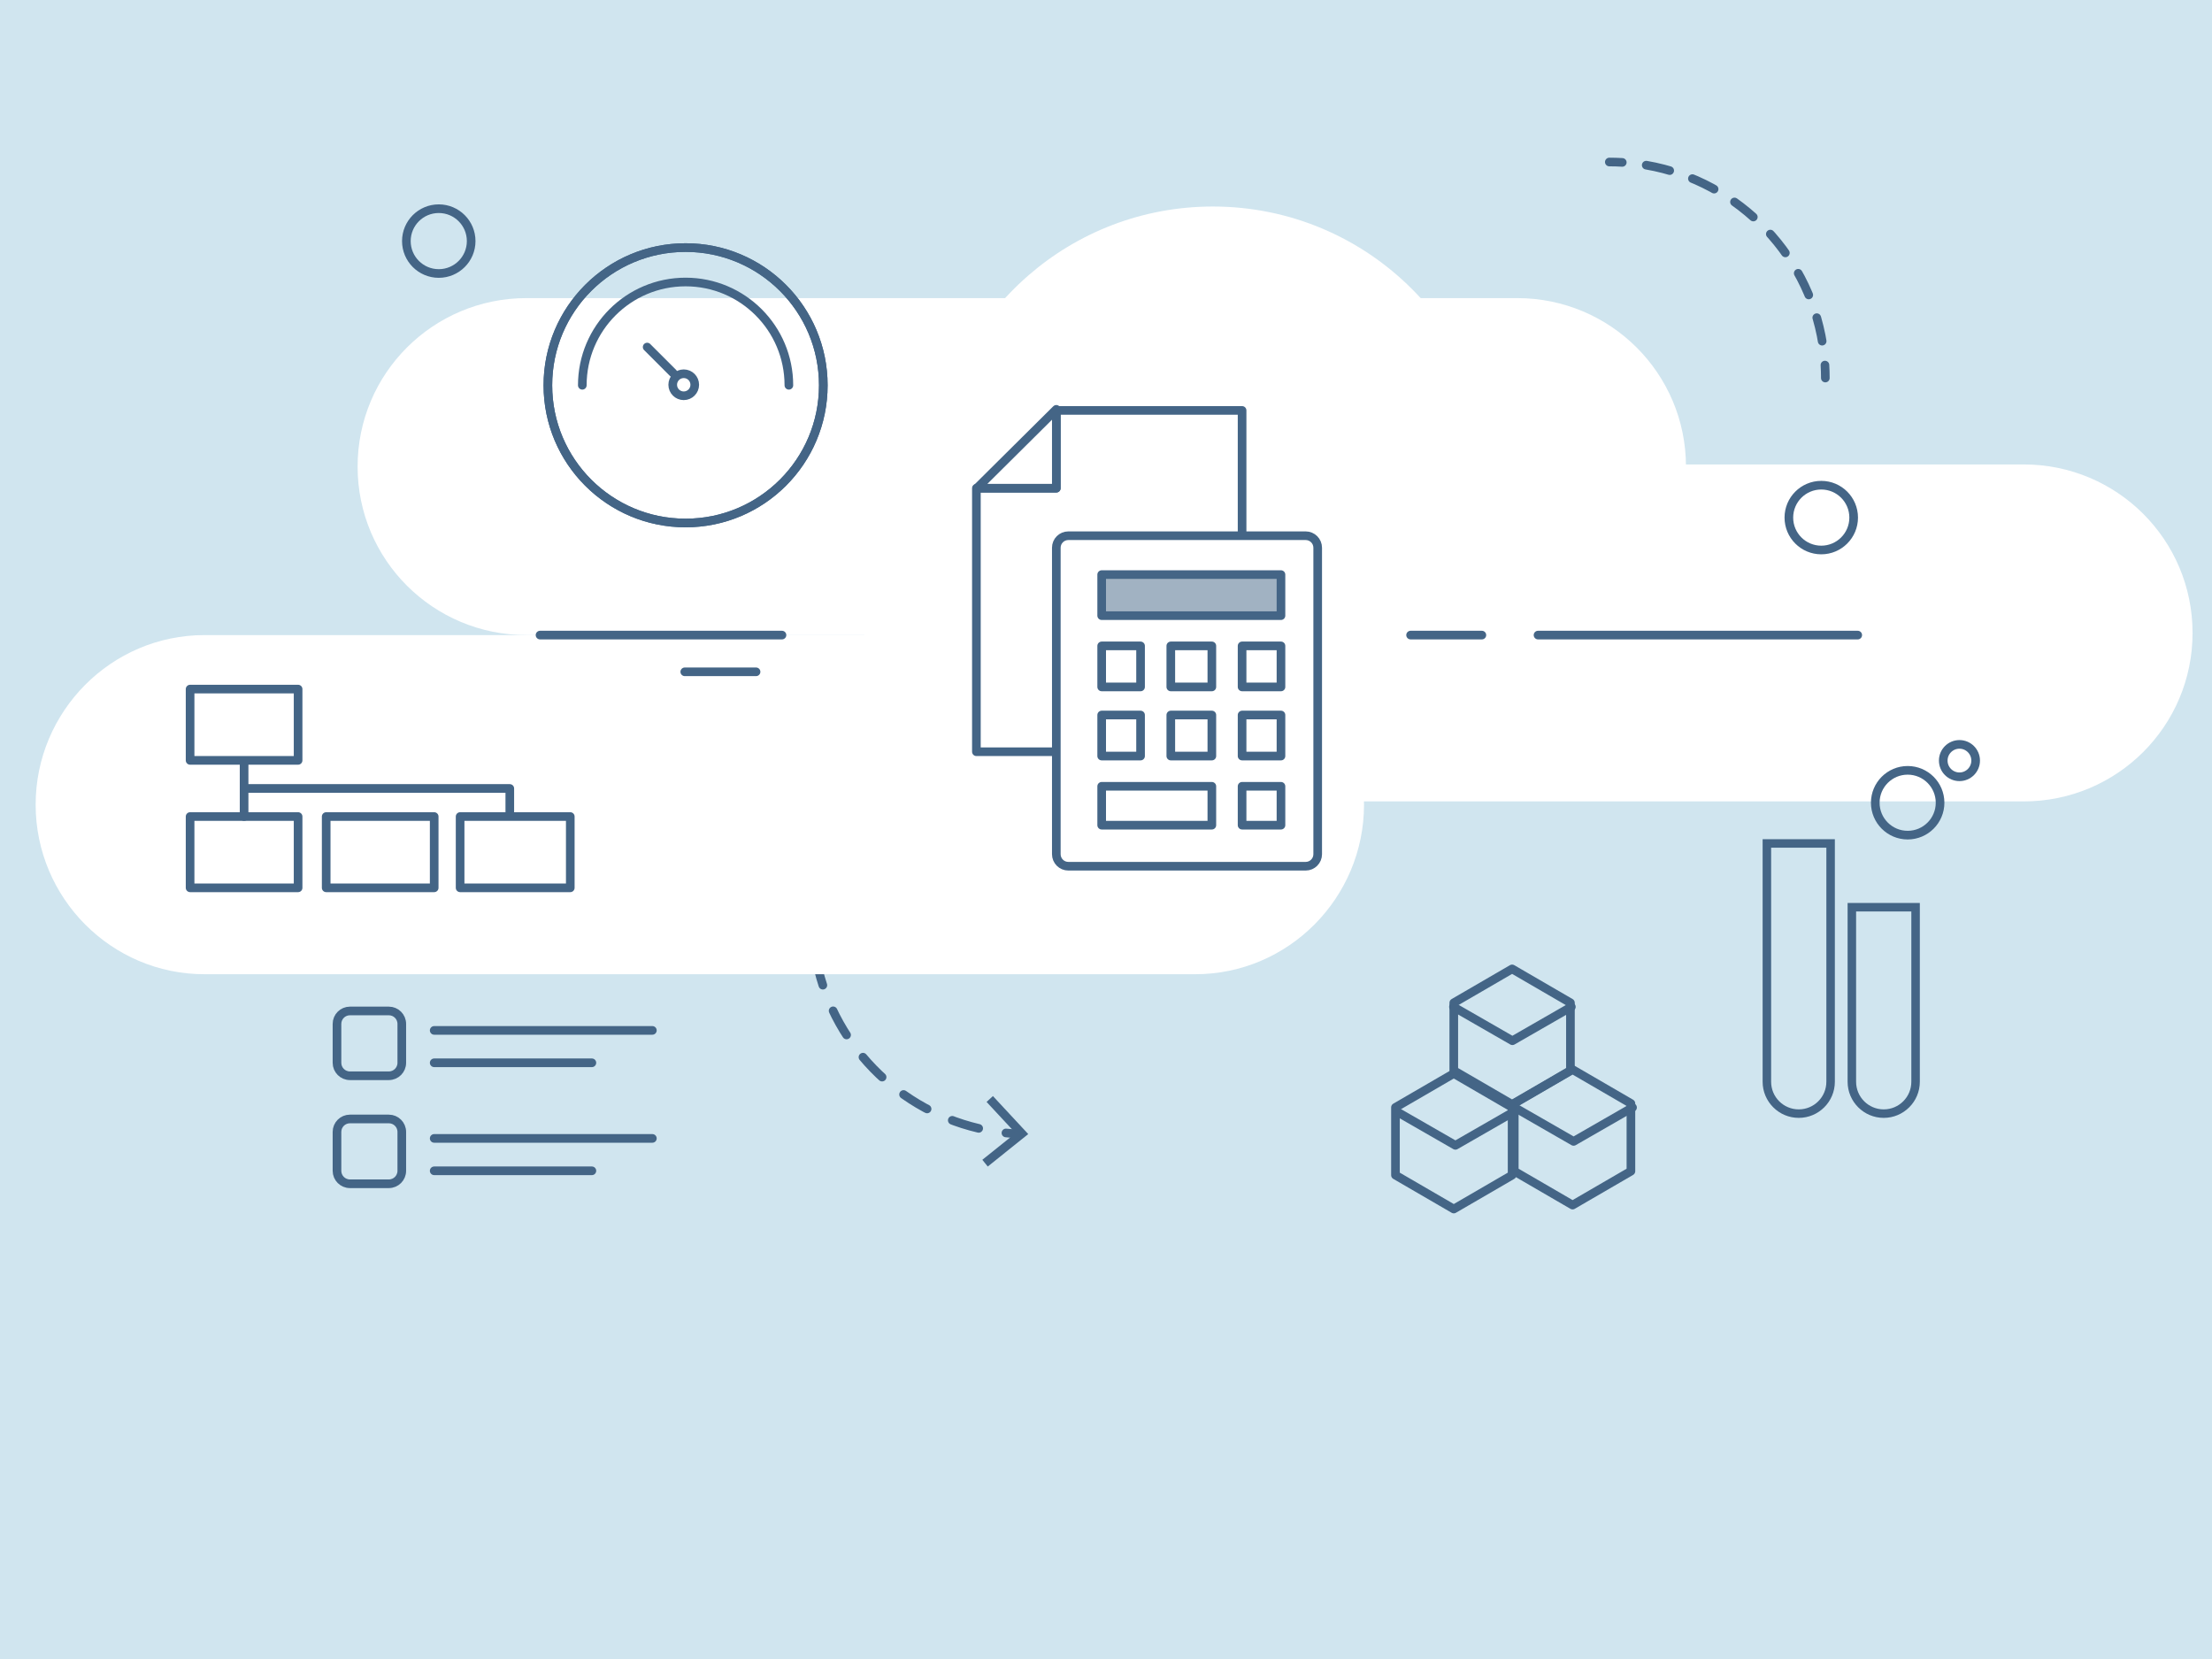
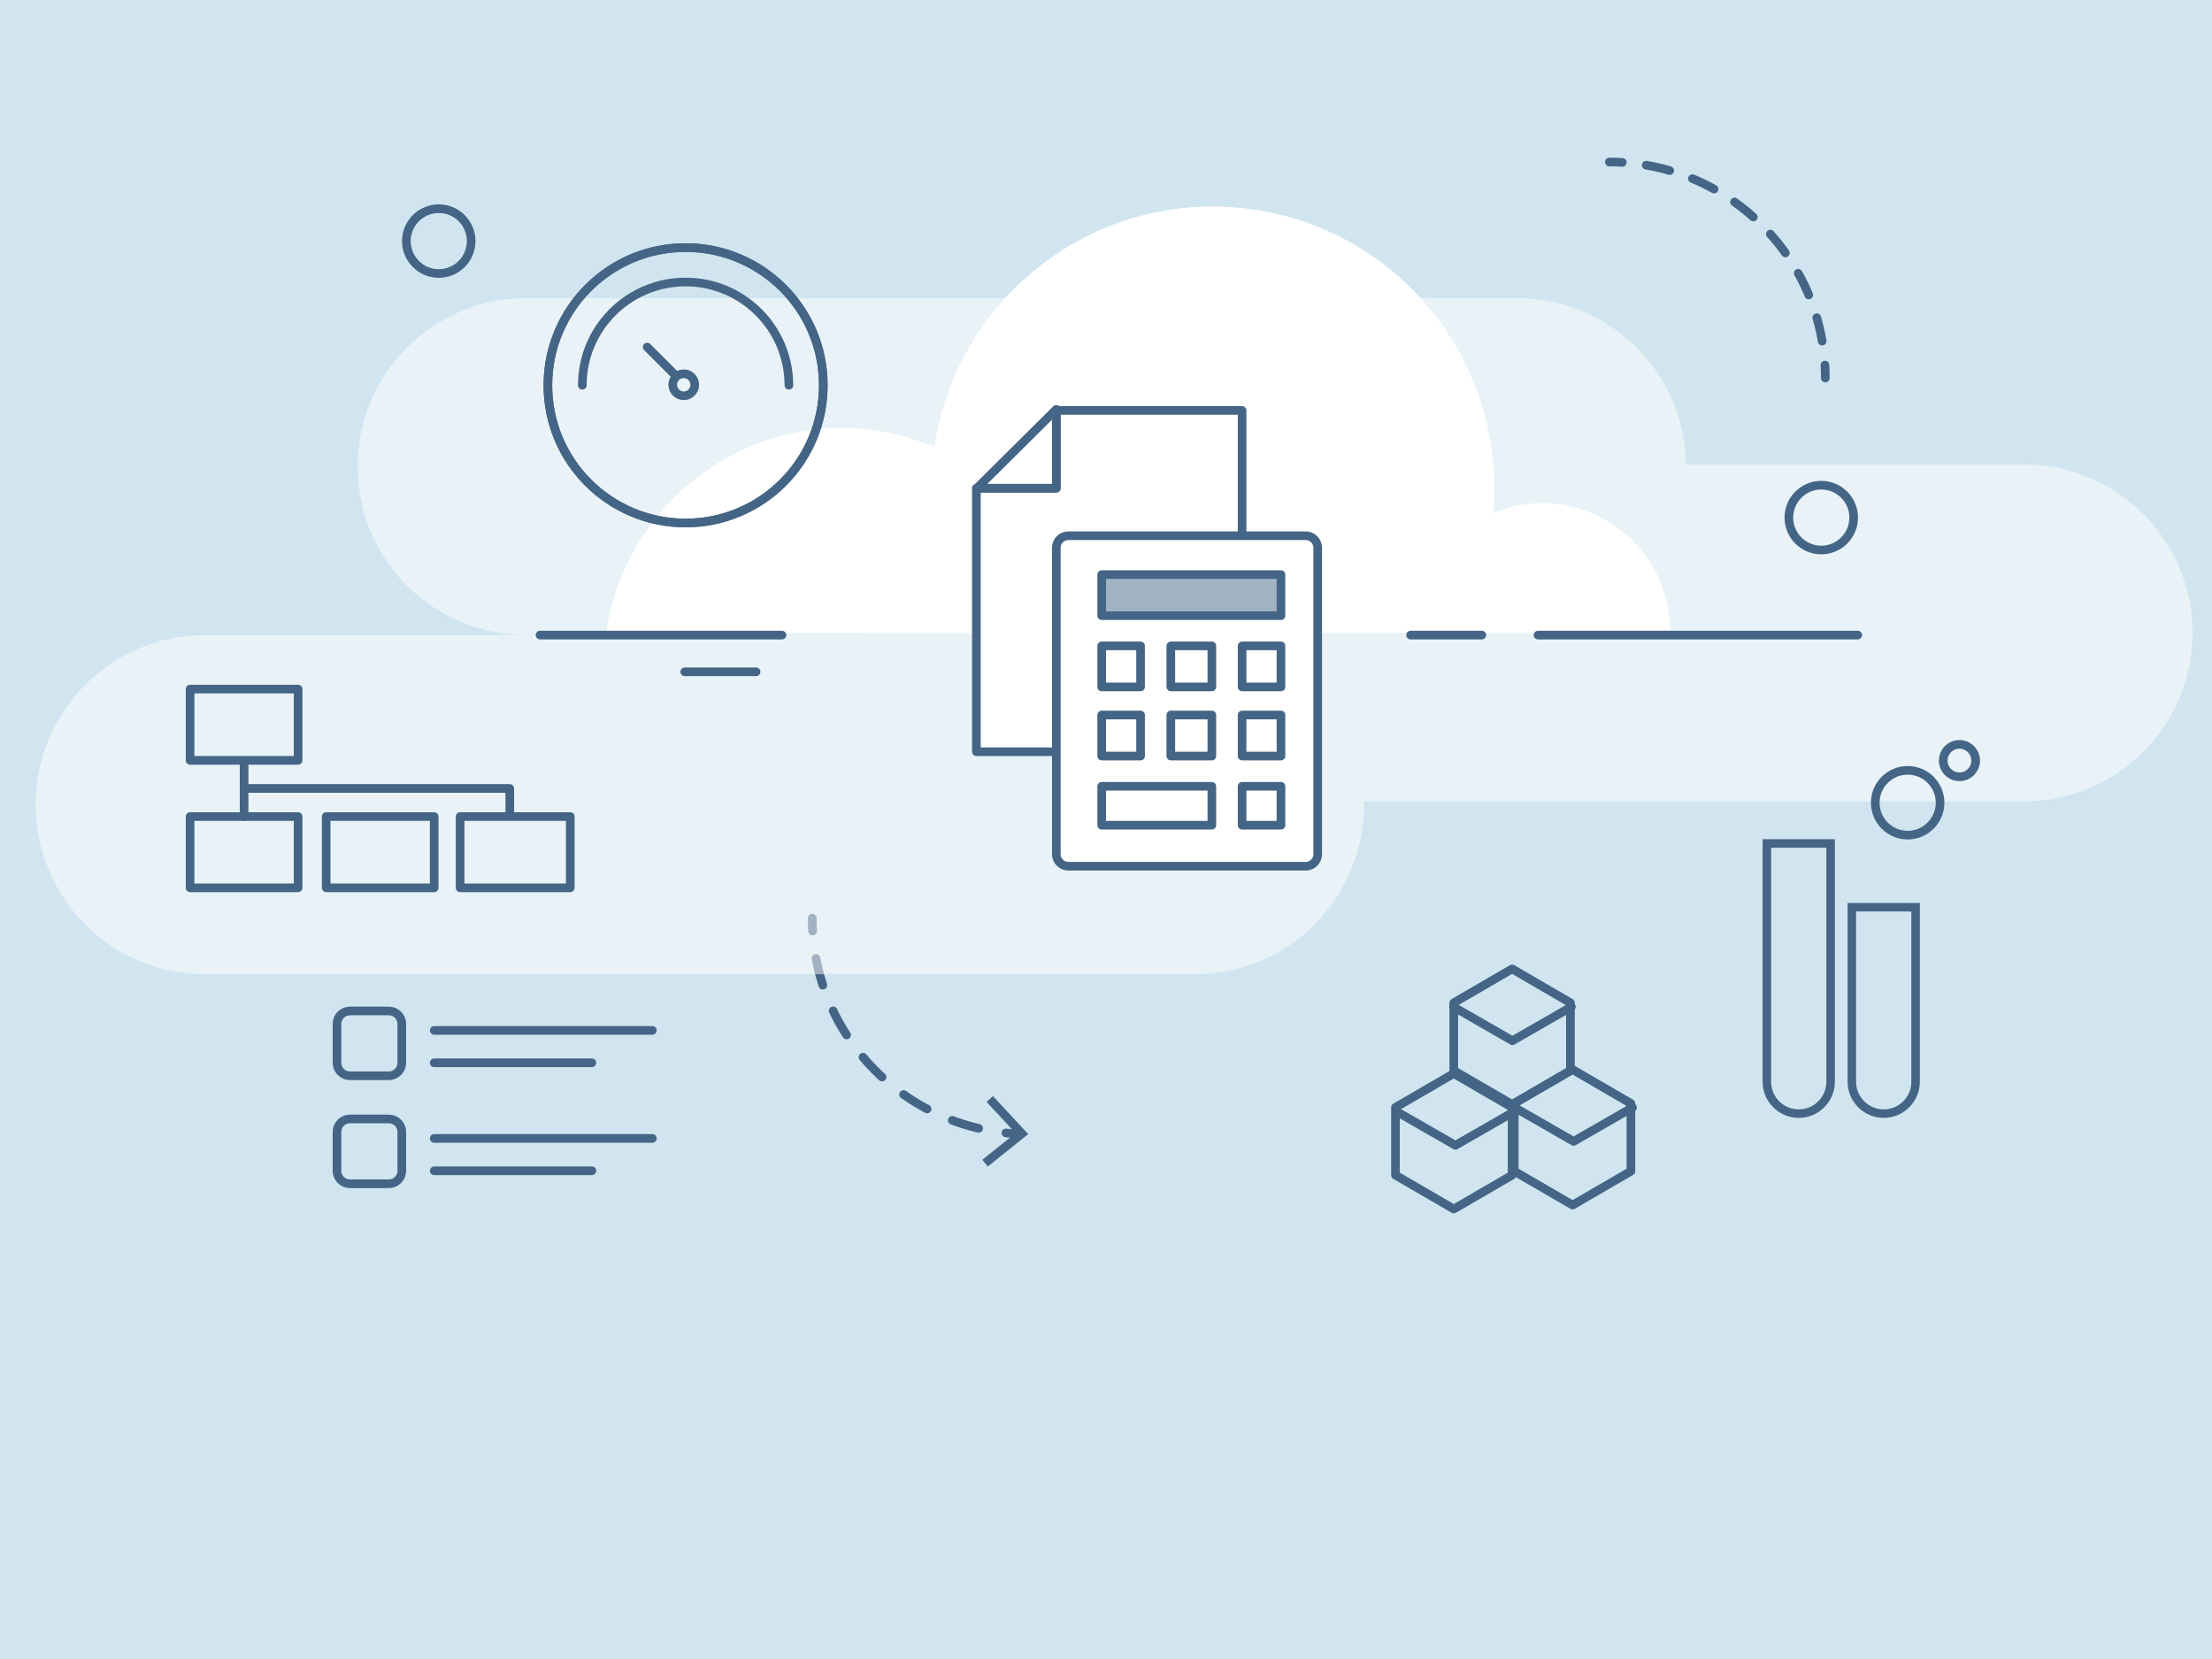
- <svg xmlns="http://www.w3.org/2000/svg" version="1.1" x="0px" y="0px" width="1024px" height="768px" viewBox="30 16 1024 768" overflow="visible" enable-background="new 30 16 1024 768" xml:space="preserve">
-   <defs>
- </defs>
-   <rect opacity="0.6" fill="#BBDDEE" width="1129" height="825" />
-   <g>
+ <svg xmlns="http://www.w3.org/2000/svg" version="1.1" x="0px" y="0px" width="1024px" height="768px" viewBox="0 0 1024 768" enable-background="new 0 0 1024 768" xml:space="preserve">
+   <g id="Layer_2">
+     <rect x="-30" y="-16" opacity="0.6" fill="#BBDDEE" width="1129" height="825" />
+   </g>
+   <g id="Layer_1">
    <g>
-       <path fill="none" stroke="#446586" stroke-width="4" stroke-linecap="round" stroke-linejoin="round" d="M501.662,540.907    c-2.011-0.085-4.007-0.23-5.986-0.434" />
-       <path fill="none" stroke="#446586" stroke-width="4" stroke-linecap="round" stroke-linejoin="round" stroke-dasharray="12.795,12.795" d="    M483.061,538.356c-40.271-9.452-71.162-43.244-76.306-85.006" />
-       <path fill="none" stroke="#446586" stroke-width="4" stroke-linecap="round" stroke-linejoin="round" d="M406.177,446.999    C406.06,445.015,406,443.015,406,441" />
      <g>
-         <polygon fill="#446586" points="489.651,523.398 486.716,526.12 500.143,540.566 484.752,552.904 487.259,556.025 506,540.996         " />
+         <path fill="none" stroke="#446586" stroke-width="4" stroke-linecap="round" stroke-linejoin="round" d="M471.662,524.907     c-2.011-0.085-4.007-0.23-5.986-0.434" />
+         <path fill="none" stroke="#446586" stroke-width="4" stroke-linecap="round" stroke-linejoin="round" stroke-dasharray="12.795,12.795" d="     M453.061,522.356c-40.271-9.452-71.162-43.244-76.306-85.006" />
+         <path fill="none" stroke="#446586" stroke-width="4" stroke-linecap="round" stroke-linejoin="round" d="M376.177,430.999     C376.06,429.015,376,427.015,376,425" />
+         <g>
+           <polygon fill="#446586" points="459.651,507.398 456.716,510.12 470.143,524.566 454.752,536.904 457.259,540.025 476,524.996           " />
+         </g>
+       </g>
+     </g>
+     <g opacity="0.5">
+       <path fill="#FFFFFF" d="M936.83,215c43.172,0,78.17,34.828,78.17,78s-34.998,78-78.17,78H478.229    c-43.173,0-78.171-34.828-78.171-78s34.998-78,78.171-78H936.83z" />
+       <path fill="#FFFFFF" d="M702.318,138c43.172,0,78.17,34.828,78.17,78c0,43.172-34.998,78-78.17,78H243.718    c-43.173,0-78.171-34.828-78.171-78c0-43.172,34.998-78,78.171-78H702.318z" />
+       <path fill="#FFFFFF" d="M553.273,294c43.172,0,78.17,35.328,78.17,78.5c0,43.173-34.998,78.5-78.17,78.5H94.673    c-43.173,0-78.171-35.327-78.171-78.5c0-43.172,34.998-78.5,78.171-78.5H553.273z" />
+     </g>
+     <g>
+       <line fill="none" stroke="#446586" stroke-width="4" stroke-linecap="round" stroke-linejoin="round" stroke-miterlimit="10" x1="113" y1="353" x2="113" y2="378" />
+       <rect x="88" y="319" fill="none" stroke="#446586" stroke-width="4" stroke-linecap="round" stroke-linejoin="round" stroke-miterlimit="10" width="50" height="33" />
+       <rect x="88" y="378" fill="none" stroke="#446586" stroke-width="4" stroke-linecap="round" stroke-linejoin="round" stroke-miterlimit="10" width="50" height="33" />
+       <rect x="151" y="378" fill="none" stroke="#446586" stroke-width="4" stroke-linecap="round" stroke-linejoin="round" stroke-miterlimit="10" width="50" height="33" />
+       <rect x="213" y="378" fill="none" stroke="#446586" stroke-width="4" stroke-linecap="round" stroke-linejoin="round" stroke-miterlimit="10" width="51" height="33" />
+       <polyline fill="none" stroke="#446586" stroke-width="4" stroke-linecap="round" stroke-linejoin="round" stroke-miterlimit="10" points="    113,365 236,365 236,377   " />
+     </g>
+     <g>
+       <g>
+         <polygon fill="none" stroke="#446586" stroke-width="4" stroke-linecap="round" stroke-linejoin="round" stroke-miterlimit="10" points="     646,512.646 673,496.965 700,512.646 700,544.01 673,559.693 646,544.01    " />
+         <polyline fill="none" stroke="#446586" stroke-width="4" stroke-linecap="round" stroke-linejoin="round" stroke-miterlimit="10" points="     701.043,514.529 673.755,530.212 646.469,514.529    " />
+       </g>
+       <g>
+         <polygon fill="none" stroke="#446586" stroke-width="4" stroke-linecap="round" stroke-linejoin="round" stroke-miterlimit="10" points="     701,510.819 728,495.138 755,510.819 755,542.183 728,557.866 701,542.183    " />
+         <polyline fill="none" stroke="#446586" stroke-width="4" stroke-linecap="round" stroke-linejoin="round" stroke-miterlimit="10" points="     755.75,512.701 728.462,528.385 701.176,512.701    " />
+       </g>
+       <g>
+         <polygon fill="none" stroke="#446586" stroke-width="4" stroke-linecap="round" stroke-linejoin="round" stroke-miterlimit="10" points="     673,464.221 700,448.539 727,464.221 727,495.584 700,511.268 673,495.584    " />
+         <polyline fill="none" stroke="#446586" stroke-width="4" stroke-linecap="round" stroke-linejoin="round" stroke-miterlimit="10" points="     727.426,466.104 700.138,481.786 672.852,466.104    " />
+       </g>
+     </g>
+     <path fill="#FFFFFF" d="M773.104,293c0.007,0,0.027-0.562,0.027-0.93c0-32.709-26.517-59.141-59.226-59.141   c-8.029,0-15.681,1.647-22.662,4.542c0.338-3.826,0.521-7.675,0.521-11.589c0-71.957-58.333-130.279-130.29-130.279   c-65.507,0-119.715,48.351-128.908,111.308c-13.17-5.566-27.649-8.81-42.847-8.81c-55.717,0-101.765,41.9-109.121,94.9H773.104z" />
+     <g>
+       <polygon fill="#FFFFFF" stroke="#446586" stroke-width="4" stroke-linecap="round" stroke-linejoin="round" stroke-miterlimit="10" points="    489,190 489,226 452,226 452,348 575,348 575,190   " />
+       <polygon fill="#FFFFFF" stroke="#446586" stroke-width="4" stroke-linecap="round" stroke-linejoin="round" stroke-miterlimit="10" points="    452.229,226 489,226 489,189.499   " />
+     </g>
+     <g>
+       <path fill="#FFFFFF" stroke="#446586" stroke-width="4" stroke-linecap="round" stroke-linejoin="round" stroke-miterlimit="10" d="    M610,395.434c0,3.074-2.492,5.566-5.565,5.566H494.565c-3.074,0-5.565-2.492-5.565-5.566V253.566c0-3.074,2.492-5.566,5.565-5.566    h109.869c3.073,0,5.565,2.492,5.565,5.566V395.434z" />
+       <rect x="510" y="364" fill="none" stroke="#446586" stroke-width="4" stroke-linecap="round" stroke-linejoin="round" stroke-miterlimit="10" width="51" height="18" />
+       <rect x="575" y="364" fill="none" stroke="#446586" stroke-width="4" stroke-linecap="round" stroke-linejoin="round" stroke-miterlimit="10" width="18" height="18" />
+       <rect x="510" y="331" fill="none" stroke="#446586" stroke-width="4" stroke-linecap="round" stroke-linejoin="round" stroke-miterlimit="10" width="18" height="19" />
+       <rect x="542" y="331" fill="none" stroke="#446586" stroke-width="4" stroke-linecap="round" stroke-linejoin="round" stroke-miterlimit="10" width="19" height="19" />
+       <rect x="575" y="331" fill="none" stroke="#446586" stroke-width="4" stroke-linecap="round" stroke-linejoin="round" stroke-miterlimit="10" width="18" height="19" />
+       <rect x="510" y="299" fill="none" stroke="#446586" stroke-width="4" stroke-linecap="round" stroke-linejoin="round" stroke-miterlimit="10" width="18" height="19" />
+       <rect x="542" y="299" fill="none" stroke="#446586" stroke-width="4" stroke-linecap="round" stroke-linejoin="round" stroke-miterlimit="10" width="19" height="19" />
+       <rect x="575" y="299" fill="none" stroke="#446586" stroke-width="4" stroke-linecap="round" stroke-linejoin="round" stroke-miterlimit="10" width="18" height="19" />
+       <rect x="510" y="266" fill="#A1B2C2" stroke="#446586" stroke-width="4" stroke-linecap="round" stroke-linejoin="round" stroke-miterlimit="10" width="83" height="19" />
+     </g>
+     <line fill="none" stroke="#446586" stroke-width="4" stroke-linecap="round" stroke-linejoin="round" stroke-miterlimit="10" x1="362" y1="294" x2="250" y2="294" />
+     <line fill="none" stroke="#446586" stroke-width="4" stroke-linecap="round" stroke-linejoin="round" stroke-miterlimit="10" x1="302" y1="477" x2="201" y2="477" />
+     <line fill="none" stroke="#446586" stroke-width="4" stroke-linecap="round" stroke-linejoin="round" stroke-miterlimit="10" x1="274" y1="492" x2="201" y2="492" />
+     <line fill="none" stroke="#446586" stroke-width="4" stroke-linecap="round" stroke-linejoin="round" stroke-miterlimit="10" x1="860" y1="294" x2="712" y2="294" />
+     <line fill="none" stroke="#446586" stroke-width="4" stroke-linecap="round" stroke-linejoin="round" stroke-miterlimit="10" x1="686" y1="294" x2="653" y2="294" />
+     <line fill="none" stroke="#446586" stroke-width="4" stroke-linecap="round" stroke-linejoin="round" stroke-miterlimit="10" x1="350" y1="311" x2="317" y2="311" />
+     <g>
+       <circle fill="none" stroke="#446586" stroke-width="4" stroke-linecap="round" stroke-linejoin="round" stroke-miterlimit="10" cx="317.38" cy="178.359" r="63.751" />
+       <path fill="none" stroke="#446586" stroke-width="4" stroke-linecap="round" stroke-linejoin="round" stroke-miterlimit="10" d="    M269.566,178.359c0-26.407,21.407-47.813,47.813-47.813c26.406,0,47.813,21.407,47.813,47.813" />
+       <circle fill="none" stroke="#446586" stroke-width="4" stroke-linecap="round" stroke-linejoin="round" stroke-miterlimit="10" cx="317.38" cy="178.359" r="63.751" />
+       <circle fill="none" stroke="#446586" stroke-width="4" stroke-linecap="round" stroke-linejoin="round" stroke-miterlimit="10" cx="316.523" cy="178.117" r="5.1" />
+       <line fill="none" stroke="#446586" stroke-width="4" stroke-linecap="round" stroke-linejoin="round" stroke-miterlimit="10" x1="311.61" y1="172.682" x2="299.59" y2="160.661" />
+     </g>
+     <path fill="none" stroke="#446586" stroke-width="4" stroke-linecap="round" stroke-linejoin="round" stroke-miterlimit="10" d="   M186,492c0,3.313-2.687,6-6,6h-18c-3.313,0-6-2.687-6-6v-18c0-3.313,2.687-6,6-6h18c3.313,0,6,2.687,6,6V492z" />
+     <line fill="none" stroke="#446586" stroke-width="4" stroke-linecap="round" stroke-linejoin="round" stroke-miterlimit="10" x1="302" y1="527" x2="201" y2="527" />
+     <line fill="none" stroke="#446586" stroke-width="4" stroke-linecap="round" stroke-linejoin="round" stroke-miterlimit="10" x1="274" y1="542" x2="201" y2="542" />
+     <path fill="none" stroke="#446586" stroke-width="4" stroke-linecap="round" stroke-linejoin="round" stroke-miterlimit="10" d="   M186,542c0,3.313-2.687,6-6,6h-18c-3.313,0-6-2.687-6-6v-18c0-3.313,2.687-6,6-6h18c3.313,0,6,2.687,6,6V542z" />
+     <circle fill="none" stroke="#446586" stroke-width="4" stroke-linecap="round" stroke-linejoin="round" stroke-miterlimit="10" cx="203.118" cy="111.609" r="15" />
+     <g>
+       <path fill="#446586" d="M832.691,517.497c-9.219,0-16.719-7.499-16.719-16.719V388.5h33.438v112.278    C849.41,509.998,841.91,517.497,832.691,517.497z M819.907,392.435v108.344c0,7.062,5.725,12.785,12.784,12.785    c7.062,0,12.785-5.724,12.785-12.785V392.435H819.907z" />
+       <path fill="#446586" d="M872.029,517.497c-9.22,0-16.719-7.499-16.719-16.719v-82.774h33.437v82.774    C888.747,509.998,881.248,517.497,872.029,517.497z M859.245,421.938v78.841c0,7.062,5.724,12.785,12.784,12.785    c7.062,0,12.784-5.724,12.784-12.785v-78.841H859.245z" />
+       <circle fill="none" stroke="#446586" stroke-width="4" stroke-linecap="round" stroke-linejoin="round" stroke-miterlimit="10" cx="907.087" cy="352.096" r="7.5" />
+       <circle fill="none" stroke="#446586" stroke-width="4" stroke-linecap="round" stroke-linejoin="round" stroke-miterlimit="10" cx="883.117" cy="371.609" r="15" />
+     </g>
+     <circle fill="none" stroke="#446586" stroke-width="4" stroke-linecap="round" stroke-linejoin="round" stroke-miterlimit="10" cx="843.117" cy="239.609" r="15" />
+     <g>
+       <g>
+         <path fill="none" stroke="#446586" stroke-width="4" stroke-linecap="round" stroke-linejoin="round" d="M745,75     c2.015,0,4.015,0.06,5.999,0.177" />
+         <path fill="none" stroke="#446586" stroke-width="4" stroke-linecap="round" stroke-linejoin="round" stroke-dasharray="11.161,11.161" d="     M762.086,76.454c43.363,7.465,77.175,42.855,82.254,86.99" />
+         <path fill="none" stroke="#446586" stroke-width="4" stroke-linecap="round" stroke-linejoin="round" d="M844.823,169.001     C844.94,170.985,845,172.986,845,175" />
      </g>
    </g>
  </g>
-   <path fill="#FFFFFF" d="M966.83,231c43.172,0,78.17,34.828,78.17,78s-34.998,78-78.17,78H508.229c-43.173,0-78.171-34.828-78.171-78  s34.998-78,78.171-78H966.83z" />
-   <path fill="#FFFFFF" d="M732.318,154c43.172,0,78.17,34.828,78.17,78c0,43.172-34.998,78-78.17,78H273.718  c-43.173,0-78.171-34.828-78.171-78c0-43.172,34.998-78,78.171-78H732.318z" />
-   <path fill="#FFFFFF" d="M583.273,310c43.172,0,78.17,35.328,78.17,78.5c0,43.173-34.998,78.5-78.17,78.5H124.673  c-43.173,0-78.171-35.327-78.171-78.5c0-43.172,34.998-78.5,78.171-78.5H583.273z" />
-   <line fill="none" stroke="#446586" stroke-width="4" stroke-linecap="round" stroke-linejoin="round" stroke-miterlimit="10" x1="143" y1="369" x2="143" y2="394" />
-   <rect x="118" y="335" fill="none" stroke="#446586" stroke-width="4" stroke-linecap="round" stroke-linejoin="round" stroke-miterlimit="10" width="50" height="33" />
-   <rect x="118" y="394" fill="none" stroke="#446586" stroke-width="4" stroke-linecap="round" stroke-linejoin="round" stroke-miterlimit="10" width="50" height="33" />
-   <rect x="181" y="394" fill="none" stroke="#446586" stroke-width="4" stroke-linecap="round" stroke-linejoin="round" stroke-miterlimit="10" width="50" height="33" />
-   <rect x="243" y="394" fill="none" stroke="#446586" stroke-width="4" stroke-linecap="round" stroke-linejoin="round" stroke-miterlimit="10" width="51" height="33" />
-   <polyline fill="none" stroke="#446586" stroke-width="4" stroke-linecap="round" stroke-linejoin="round" stroke-miterlimit="10" points="  143,381 266,381 266,393 " />
-   <polygon fill="none" stroke="#446586" stroke-width="4" stroke-linecap="round" stroke-linejoin="round" stroke-miterlimit="10" points="  676,528.646 703,512.965 730,528.646 730,560.01 703,575.693 676,560.01 " />
-   <polyline fill="none" stroke="#446586" stroke-width="4" stroke-linecap="round" stroke-linejoin="round" stroke-miterlimit="10" points="  731.043,530.529 703.755,546.212 676.469,530.529 " />
-   <polygon fill="none" stroke="#446586" stroke-width="4" stroke-linecap="round" stroke-linejoin="round" stroke-miterlimit="10" points="  731,526.819 758,511.138 785,526.819 785,558.183 758,573.866 731,558.183 " />
-   <polyline fill="none" stroke="#446586" stroke-width="4" stroke-linecap="round" stroke-linejoin="round" stroke-miterlimit="10" points="  785.75,528.701 758.462,544.385 731.176,528.701 " />
-   <polygon fill="none" stroke="#446586" stroke-width="4" stroke-linecap="round" stroke-linejoin="round" stroke-miterlimit="10" points="  703,480.221 730,464.539 757,480.221 757,511.584 730,527.268 703,511.584 " />
-   <polyline fill="none" stroke="#446586" stroke-width="4" stroke-linecap="round" stroke-linejoin="round" stroke-miterlimit="10" points="  757.426,482.104 730.138,497.786 702.852,482.104 " />
-   <path fill="#FFFFFF" d="M803.104,309c0.007,0,0.027-0.562,0.027-0.93c0-32.709-26.517-59.141-59.226-59.141  c-8.029,0-15.681,1.647-22.662,4.542c0.338-3.826,0.521-7.675,0.521-11.589c0-71.957-58.333-130.279-130.29-130.279  c-65.507,0-119.715,48.351-128.908,111.308c-13.17-5.566-27.649-8.81-42.847-8.81c-55.717,0-101.765,41.9-109.121,94.9H803.104z" />
-   <polygon fill="#FFFFFF" stroke="#446586" stroke-width="4" stroke-linecap="round" stroke-linejoin="round" stroke-miterlimit="10" points="  519,206 519,242 482,242 482,364 605,364 605,206 " />
-   <polygon fill="#FFFFFF" stroke="#446586" stroke-width="4" stroke-linecap="round" stroke-linejoin="round" stroke-miterlimit="10" points="  482.229,242 519,242 519,205.499 " />
-   <path fill="#FFFFFF" stroke="#446586" stroke-width="4" stroke-linecap="round" stroke-linejoin="round" stroke-miterlimit="10" d="  M640,411.434c0,3.074-2.492,5.566-5.565,5.566H524.565c-3.074,0-5.565-2.492-5.565-5.566V269.566c0-3.074,2.492-5.566,5.565-5.566  h109.869c3.073,0,5.565,2.492,5.565,5.566V411.434z" />
-   <rect x="540" y="380" fill="none" stroke="#446586" stroke-width="4" stroke-linecap="round" stroke-linejoin="round" stroke-miterlimit="10" width="51" height="18" />
-   <rect x="605" y="380" fill="none" stroke="#446586" stroke-width="4" stroke-linecap="round" stroke-linejoin="round" stroke-miterlimit="10" width="18" height="18" />
-   <rect x="540" y="347" fill="none" stroke="#446586" stroke-width="4" stroke-linecap="round" stroke-linejoin="round" stroke-miterlimit="10" width="18" height="19" />
-   <rect x="572" y="347" fill="none" stroke="#446586" stroke-width="4" stroke-linecap="round" stroke-linejoin="round" stroke-miterlimit="10" width="19" height="19" />
-   <rect x="605" y="347" fill="none" stroke="#446586" stroke-width="4" stroke-linecap="round" stroke-linejoin="round" stroke-miterlimit="10" width="18" height="19" />
-   <rect x="540" y="315" fill="none" stroke="#446586" stroke-width="4" stroke-linecap="round" stroke-linejoin="round" stroke-miterlimit="10" width="18" height="19" />
-   <rect x="572" y="315" fill="none" stroke="#446586" stroke-width="4" stroke-linecap="round" stroke-linejoin="round" stroke-miterlimit="10" width="19" height="19" />
-   <rect x="605" y="315" fill="none" stroke="#446586" stroke-width="4" stroke-linecap="round" stroke-linejoin="round" stroke-miterlimit="10" width="18" height="19" />
-   <rect x="540" y="282" fill="#A1B2C2" stroke="#446586" stroke-width="4" stroke-linecap="round" stroke-linejoin="round" stroke-miterlimit="10" width="83" height="19" />
-   <line fill="none" stroke="#446586" stroke-width="4" stroke-linecap="round" stroke-linejoin="round" stroke-miterlimit="10" x1="392" y1="310" x2="280" y2="310" />
-   <line fill="none" stroke="#446586" stroke-width="4" stroke-linecap="round" stroke-linejoin="round" stroke-miterlimit="10" x1="332" y1="493" x2="231" y2="493" />
-   <line fill="none" stroke="#446586" stroke-width="4" stroke-linecap="round" stroke-linejoin="round" stroke-miterlimit="10" x1="304" y1="508" x2="231" y2="508" />
-   <line fill="none" stroke="#446586" stroke-width="4" stroke-linecap="round" stroke-linejoin="round" stroke-miterlimit="10" x1="890" y1="310" x2="742" y2="310" />
-   <line fill="none" stroke="#446586" stroke-width="4" stroke-linecap="round" stroke-linejoin="round" stroke-miterlimit="10" x1="716" y1="310" x2="683" y2="310" />
-   <line fill="none" stroke="#446586" stroke-width="4" stroke-linecap="round" stroke-linejoin="round" stroke-miterlimit="10" x1="380" y1="327" x2="347" y2="327" />
-   <circle fill="none" stroke="#446586" stroke-width="4" stroke-linecap="round" stroke-linejoin="round" stroke-miterlimit="10" cx="347.38" cy="194.359" r="63.751" />
-   <path fill="none" stroke="#446586" stroke-width="4" stroke-linecap="round" stroke-linejoin="round" stroke-miterlimit="10" d="  M299.566,194.359c0-26.407,21.407-47.813,47.813-47.813c26.406,0,47.813,21.407,47.813,47.813" />
-   <circle fill="none" stroke="#446586" stroke-width="4" stroke-linecap="round" stroke-linejoin="round" stroke-miterlimit="10" cx="347.38" cy="194.359" r="63.751" />
-   <circle fill="none" stroke="#446586" stroke-width="4" stroke-linecap="round" stroke-linejoin="round" stroke-miterlimit="10" cx="346.523" cy="194.117" r="5.1" />
-   <line fill="none" stroke="#446586" stroke-width="4" stroke-linecap="round" stroke-linejoin="round" stroke-miterlimit="10" x1="341.61" y1="188.682" x2="329.59" y2="176.661" />
-   <path fill="none" stroke="#446586" stroke-width="4" stroke-linecap="round" stroke-linejoin="round" stroke-miterlimit="10" d="  M216,508c0,3.313-2.687,6-6,6h-18c-3.313,0-6-2.687-6-6v-18c0-3.313,2.687-6,6-6h18c3.313,0,6,2.687,6,6V508z" />
-   <line fill="none" stroke="#446586" stroke-width="4" stroke-linecap="round" stroke-linejoin="round" stroke-miterlimit="10" x1="332" y1="543" x2="231" y2="543" />
-   <line fill="none" stroke="#446586" stroke-width="4" stroke-linecap="round" stroke-linejoin="round" stroke-miterlimit="10" x1="304" y1="558" x2="231" y2="558" />
-   <path fill="none" stroke="#446586" stroke-width="4" stroke-linecap="round" stroke-linejoin="round" stroke-miterlimit="10" d="  M216,558c0,3.313-2.687,6-6,6h-18c-3.313,0-6-2.687-6-6v-18c0-3.313,2.687-6,6-6h18c3.313,0,6,2.687,6,6V558z" />
-   <circle fill="none" stroke="#446586" stroke-width="4" stroke-linecap="round" stroke-linejoin="round" stroke-miterlimit="10" cx="233.118" cy="127.609" r="15" />
-   <path fill="#446586" d="M862.691,533.497c-9.219,0-16.719-7.499-16.719-16.719V404.5h33.438v112.278  C879.41,525.998,871.91,533.497,862.691,533.497z M849.907,408.435v108.344c0,7.062,5.725,12.785,12.784,12.785  c7.062,0,12.785-5.724,12.785-12.785V408.435H849.907z" />
-   <path fill="#446586" d="M902.029,533.497c-9.22,0-16.719-7.499-16.719-16.719v-82.774h33.437v82.774  C918.747,525.998,911.248,533.497,902.029,533.497z M889.245,437.938v78.841c0,7.062,5.724,12.785,12.784,12.785  c7.062,0,12.784-5.724,12.784-12.785v-78.841H889.245z" />
-   <circle fill="none" stroke="#446586" stroke-width="4" stroke-linecap="round" stroke-linejoin="round" stroke-miterlimit="10" cx="937.087" cy="368.096" r="7.5" />
-   <circle fill="none" stroke="#446586" stroke-width="4" stroke-linecap="round" stroke-linejoin="round" stroke-miterlimit="10" cx="913.117" cy="387.609" r="15" />
-   <circle fill="none" stroke="#446586" stroke-width="4" stroke-linecap="round" stroke-linejoin="round" stroke-miterlimit="10" cx="873.117" cy="255.609" r="15" />
-   <g>
-     <g>
-       <path fill="none" stroke="#446586" stroke-width="4" stroke-linecap="round" stroke-linejoin="round" d="M775,91    c2.015,0,4.015,0.06,5.999,0.177" />
-       <path fill="none" stroke="#446586" stroke-width="4" stroke-linecap="round" stroke-linejoin="round" stroke-dasharray="11.161,11.161" d="    M792.086,92.454c43.363,7.465,77.175,42.855,82.254,86.99" />
-       <path fill="none" stroke="#446586" stroke-width="4" stroke-linecap="round" stroke-linejoin="round" d="M874.823,185.001    C874.94,186.985,875,188.986,875,191" />
-     </g>
-   </g>
</svg>
